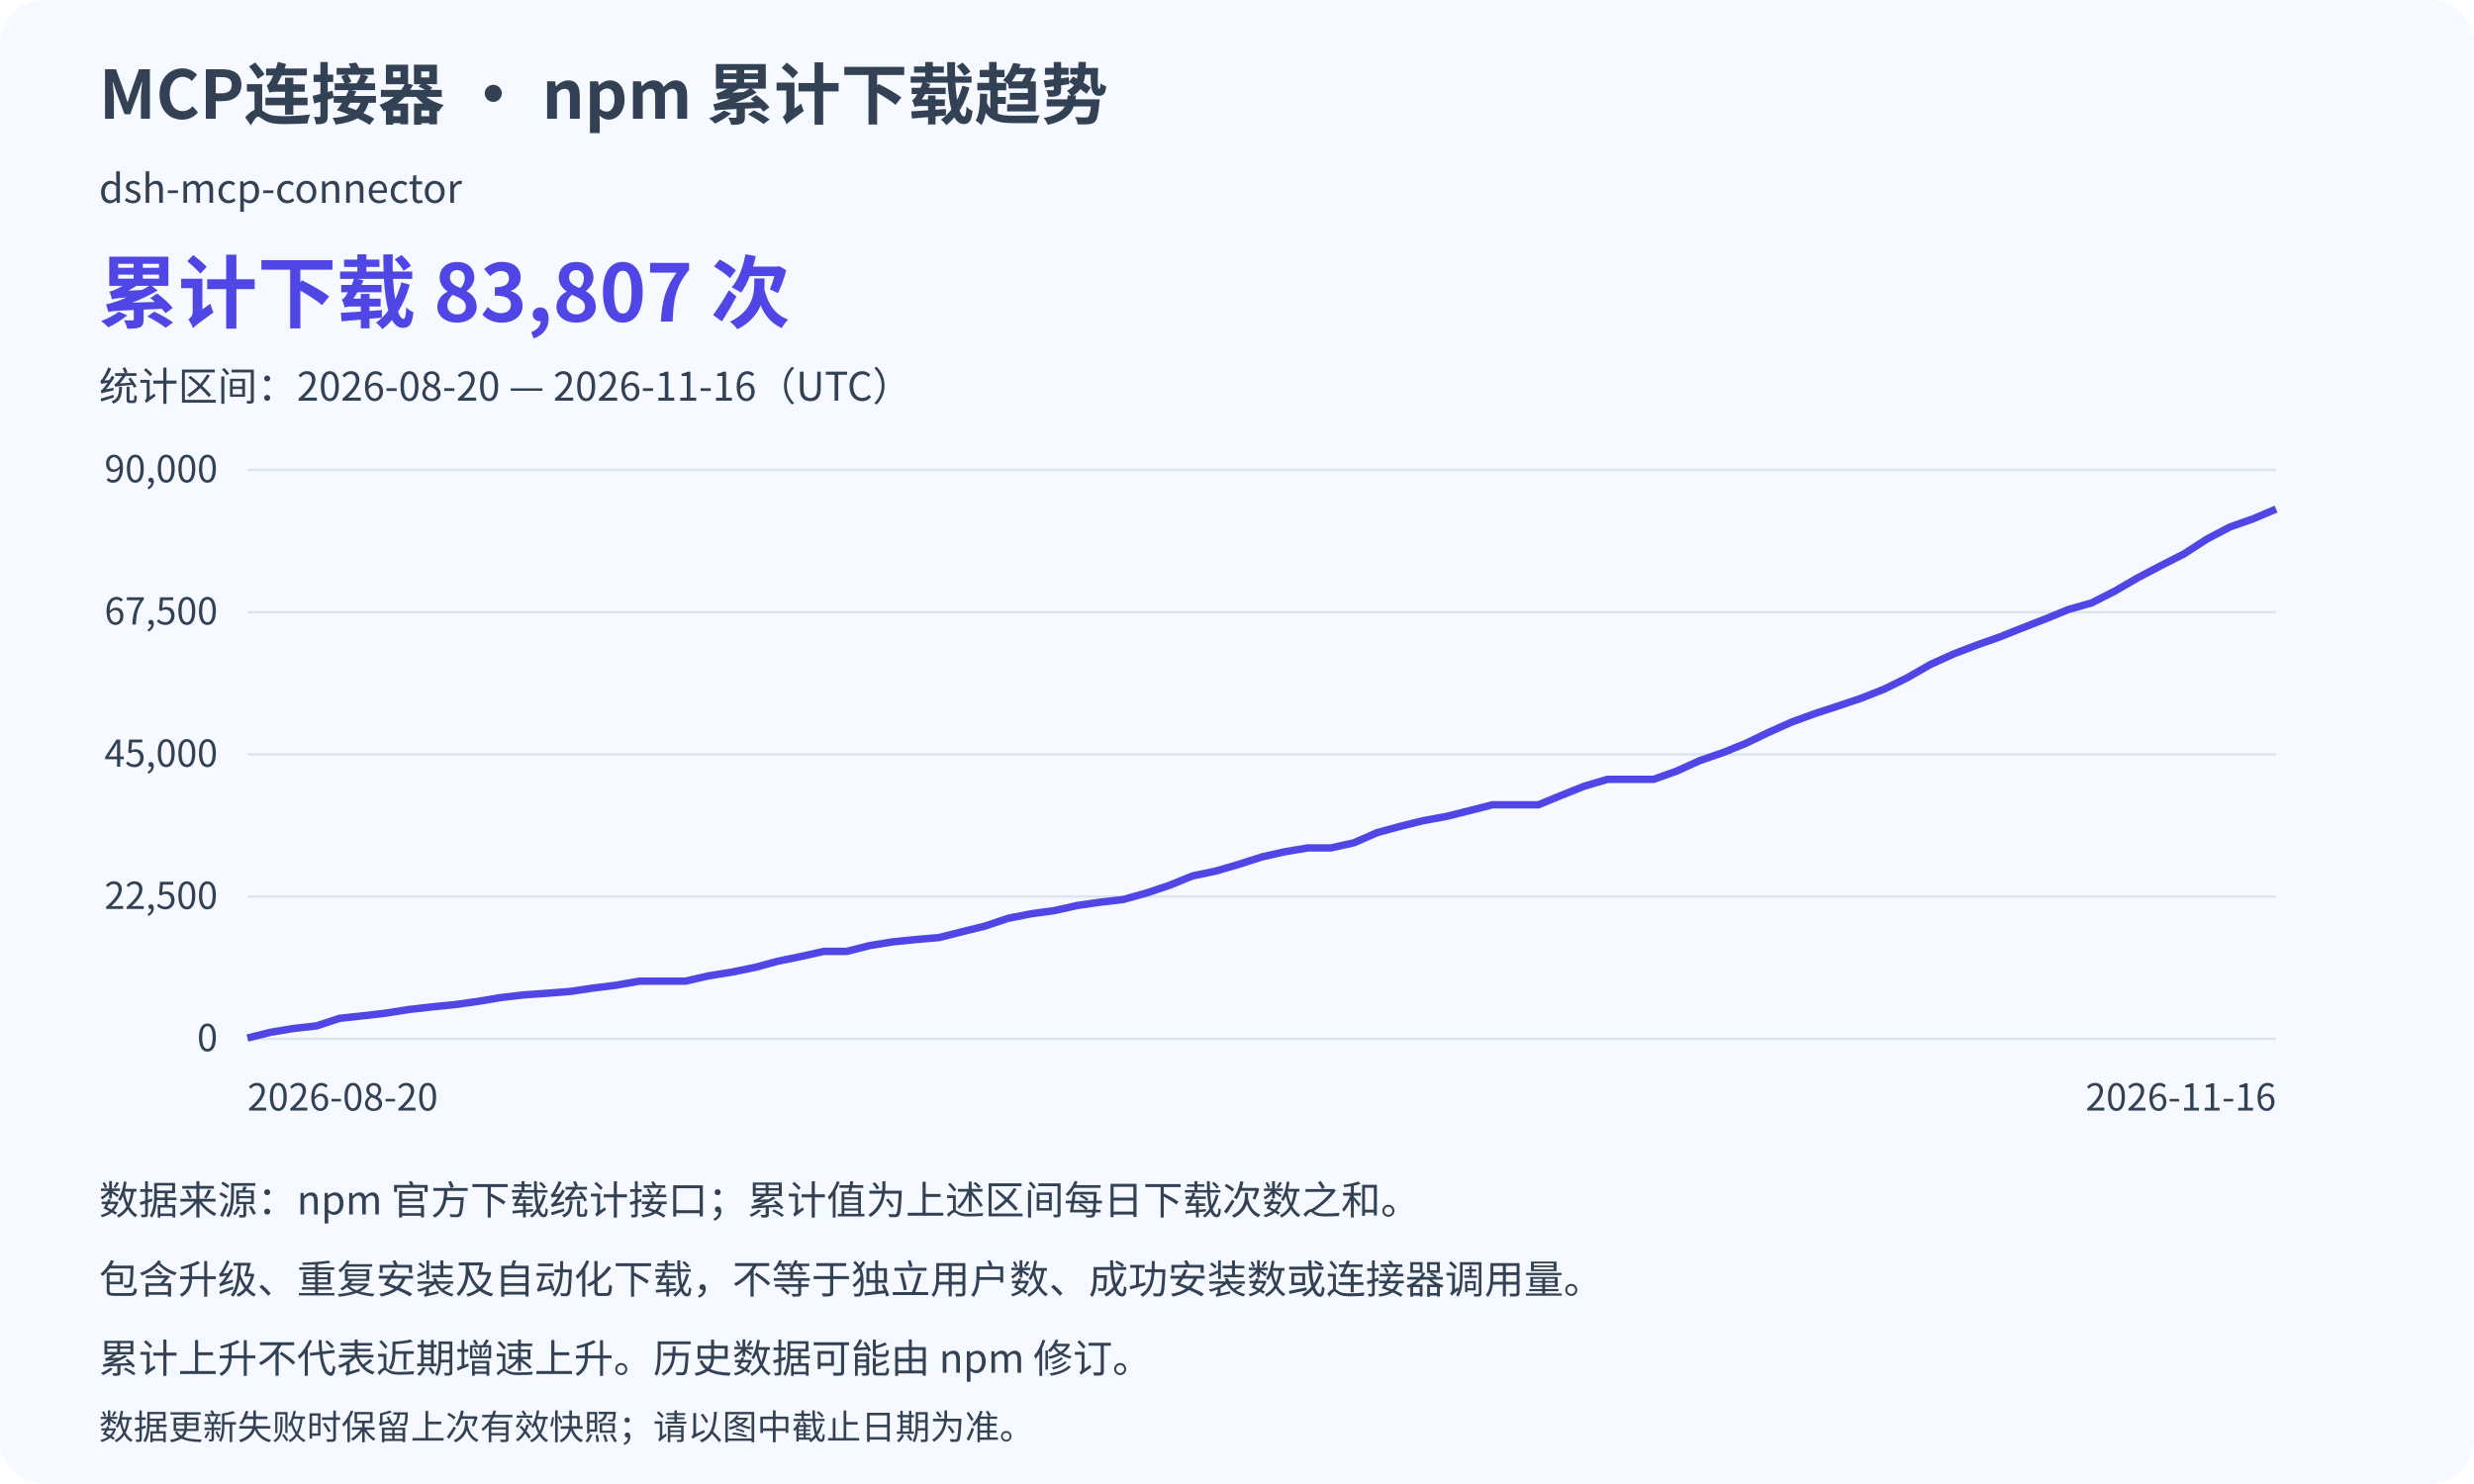
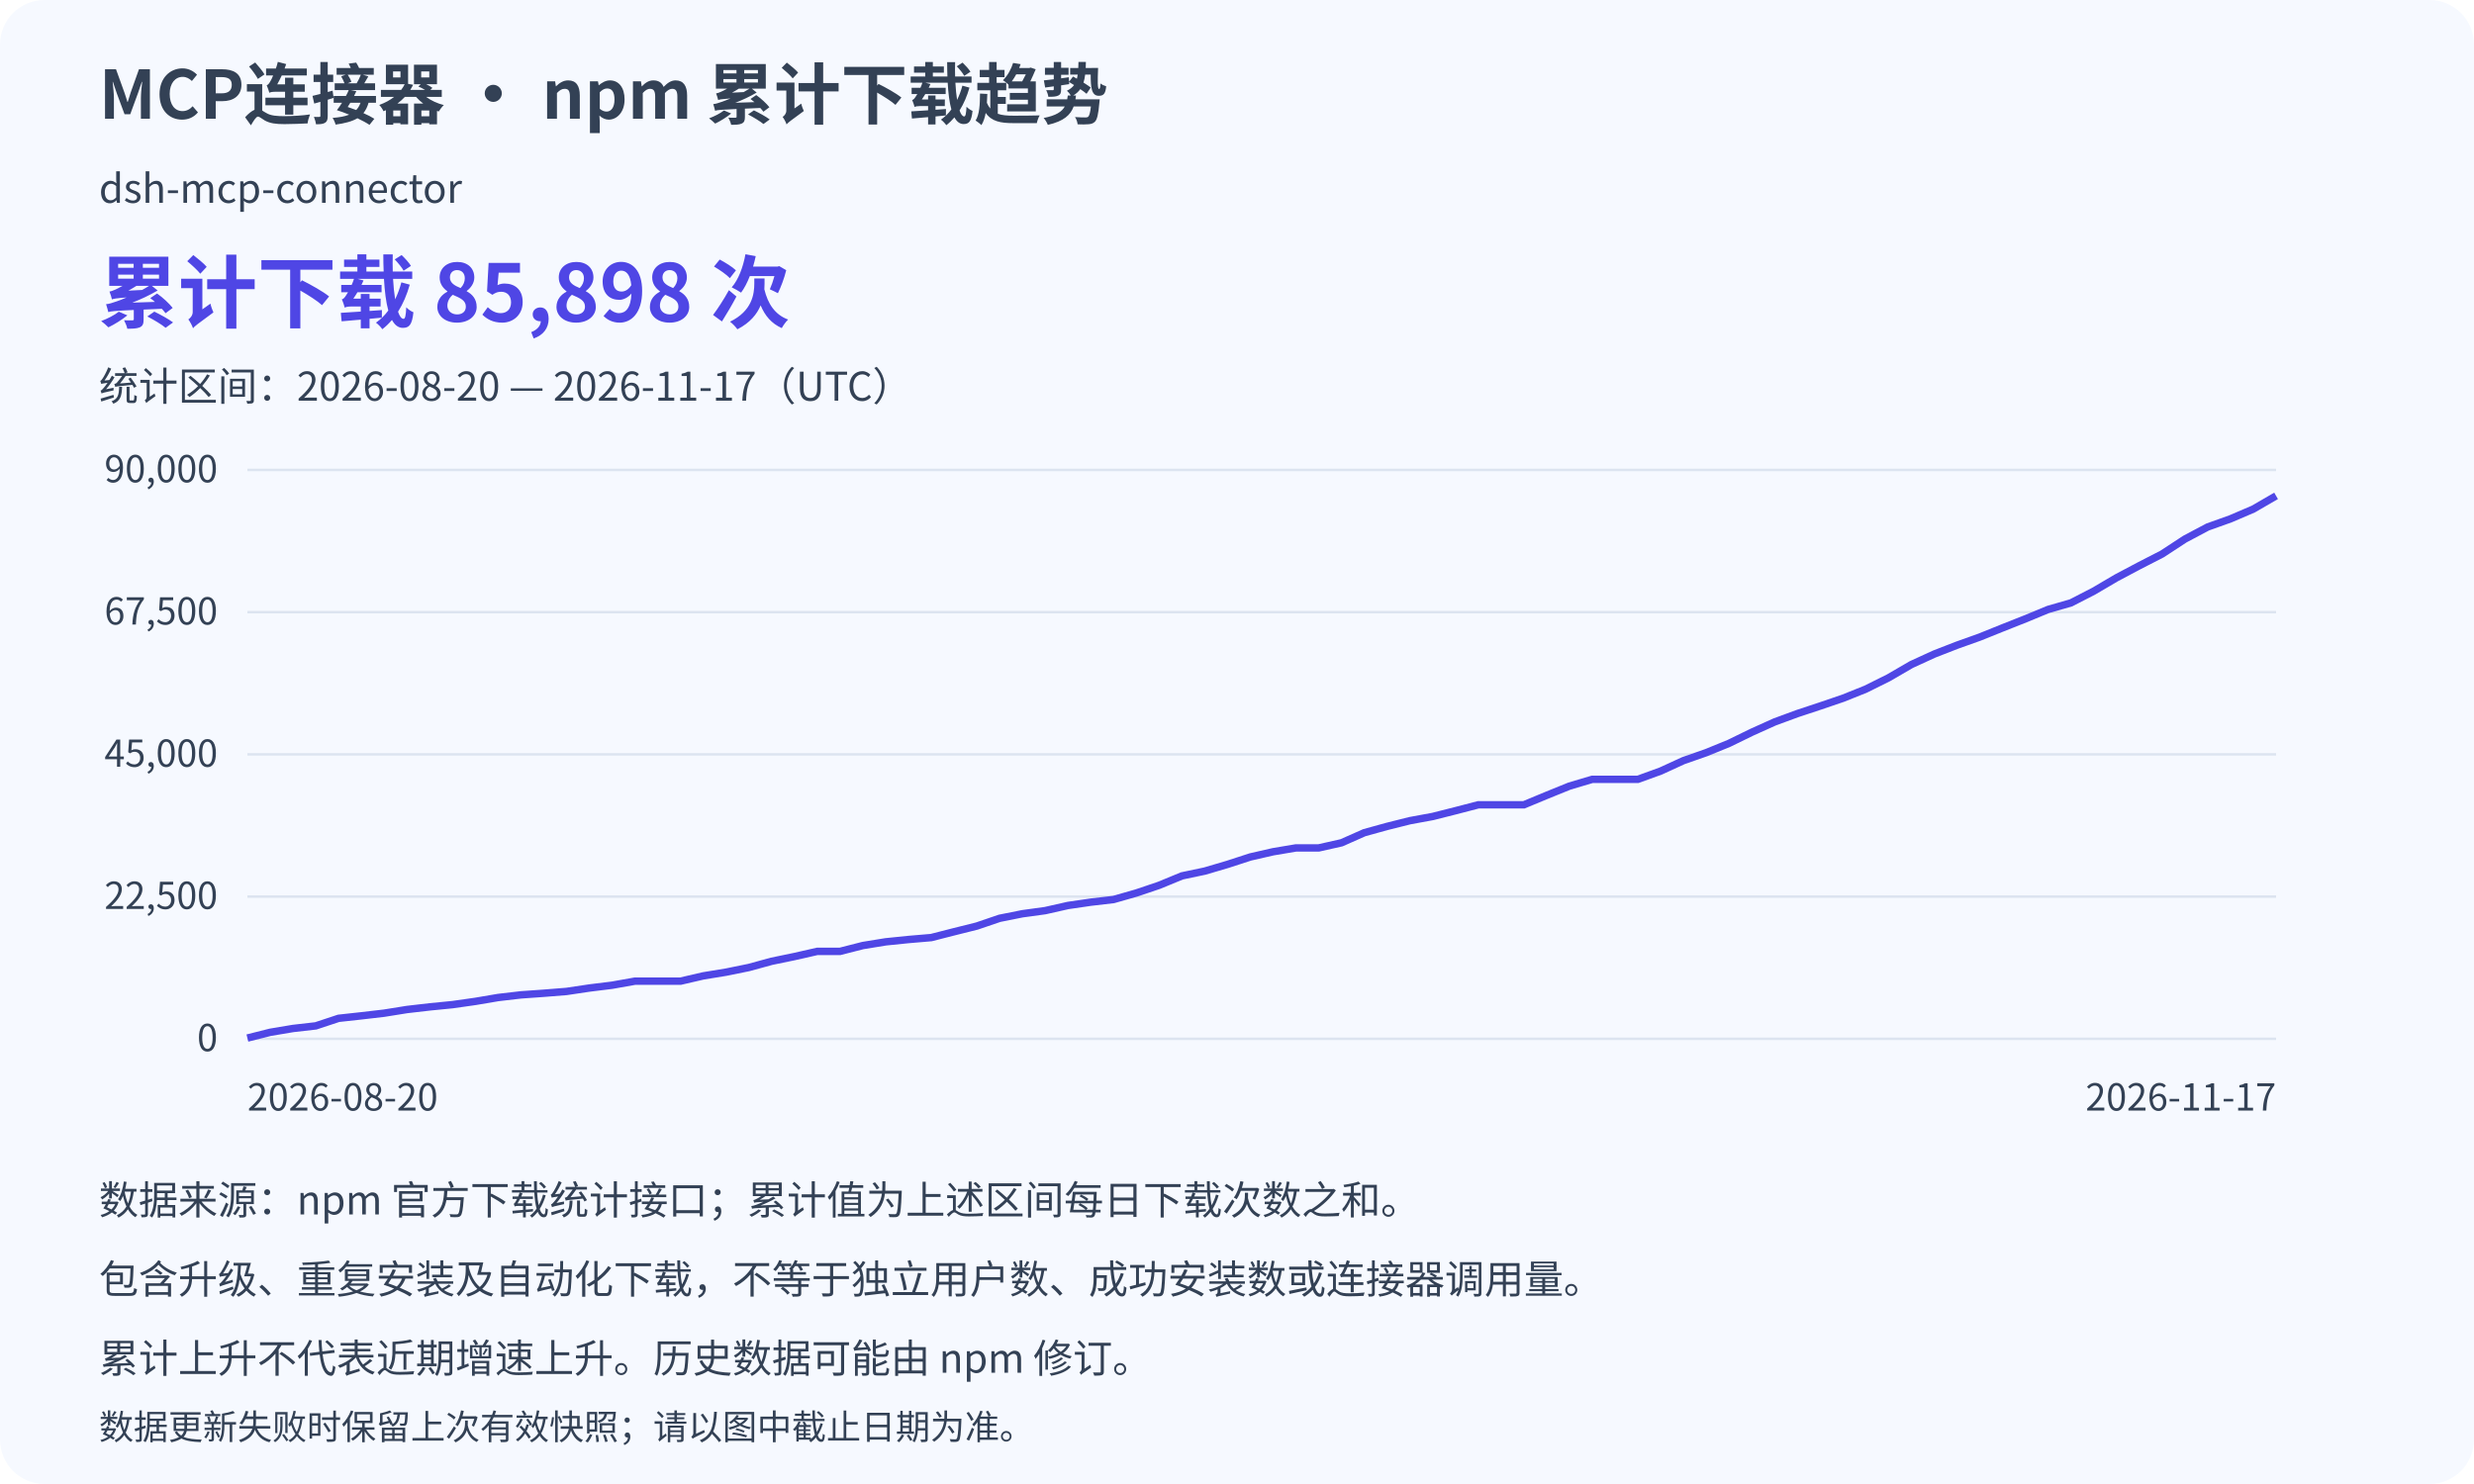
<svg xmlns="http://www.w3.org/2000/svg" width="1000" height="600" viewBox="0 0 1000 600" role="img" aria-labelledby="title desc">
  <rect width="1000" height="600" rx="18" fill="#f6f9ff" />
  <g font-family="Noto Sans CJK SC, Arial Unicode MS, sans-serif" fill="#334155">
    <text x="40" y="48" font-size="27" font-weight="bold">MCP连接器 · npm 累计下载趋势</text>
    <text x="40" y="82" font-size="16">dsh-mcp-connector</text>
-     <text x="40" y="130" font-size="32" font-weight="bold" fill="#4f46e5">累计下载 83,807 次</text>
-     <text x="40" y="162" font-size="16">统计区间：2026-08-20 — 2026-11-16（UTC）</text>
+     <text x="40" y="130" font-size="32" font-weight="bold" fill="#4f46e5">累计下载 85,898 次</text>
+     <text x="40" y="162" font-size="16">统计区间：2026-08-20 — 2026-11-17（UTC）</text>
    <path d="M100 420 H920" stroke="#dce4f0" />
    <text x="88" y="425" text-anchor="end" font-size="15">0</text>
    <path d="M100 362.5 H920" stroke="#dce4f0" />
    <text x="88" y="367.5" text-anchor="end" font-size="15">22,500</text>
    <path d="M100 305 H920" stroke="#dce4f0" />
    <text x="88" y="310" text-anchor="end" font-size="15">45,000</text>
    <path d="M100 247.5 H920" stroke="#dce4f0" />
    <text x="88" y="252.5" text-anchor="end" font-size="15">67,500</text>
    <path d="M100 190 H920" stroke="#dce4f0" />
    <text x="88" y="195" text-anchor="end" font-size="15">90,000</text>
-     <path d="M100,419.698 L109.318,417.375 L118.636,415.827 L127.955,414.771 L137.273,411.72 L146.591,410.711 L155.909,409.637 L165.227,408.158 L174.545,407.094 L183.864,406.185 L193.182,404.874 L202.5,403.31 L211.818,402.236 L221.136,401.587 L230.455,400.851 L239.773,399.474 L249.091,398.334 L258.409,396.696 L267.727,396.696 L277.045,396.696 L286.364,394.559 L295.682,393.057 L305,391.176 L314.318,388.651 L323.636,386.745 L332.955,384.652 L342.273,384.652 L351.591,382.295 L360.909,380.798 L370.227,379.86 L379.545,379.078 L388.864,376.722 L398.182,374.419 L407.5,371.281 L416.818,369.441 L426.136,368.176 L435.455,366.096 L444.773,364.754 L454.091,363.683 L463.409,361.051 L472.727,357.931 L482.045,354.133 L491.364,352.196 L500.682,349.479 L510,346.482 L519.318,344.373 L528.636,342.825 L537.955,342.825 L547.273,340.752 L556.591,336.666 L565.909,334.121 L575.227,331.813 L584.545,330.116 L593.864,327.788 L603.182,325.391 L612.5,325.391 L621.818,325.391 L631.136,321.563 L640.455,317.826 L649.773,315.094 L659.091,315.094 L668.409,315.094 L677.727,311.757 L687.045,307.533 L696.364,304.31 L705.682,300.543 L715,296.048 L724.318,291.898 L733.636,288.504 L742.955,285.453 L752.273,282.314 L761.591,278.619 L770.909,274.037 L780.227,268.683 L789.545,264.454 L798.864,260.868 L808.182,257.579 L817.5,253.863 L826.818,250.214 L836.136,246.406 L845.455,243.759 L854.773,239.016 L864.091,233.603 L873.409,228.719 L882.727,223.986 L892.045,217.953 L901.364,213.064 L910.682,209.772 L920,205.827" stroke="#4f46e5" stroke-width="3" fill="none" />
+     <path d="M100,419.698 L109.213,417.375 L118.427,415.827 L127.64,414.771 L136.854,411.72 L146.067,410.711 L155.281,409.637 L164.494,408.158 L173.708,407.094 L182.921,406.185 L192.135,404.874 L201.348,403.31 L210.562,402.236 L219.775,401.587 L228.989,400.851 L238.202,399.474 L247.416,398.334 L256.629,396.696 L265.843,396.696 L275.056,396.696 L284.27,394.559 L293.483,393.057 L302.697,391.176 L311.91,388.651 L321.124,386.745 L330.337,384.652 L339.551,384.652 L348.764,382.295 L357.978,380.798 L367.191,379.86 L376.404,379.078 L385.618,376.722 L394.831,374.419 L404.045,371.281 L413.258,369.441 L422.472,368.176 L431.685,366.096 L440.899,364.754 L450.112,363.683 L459.326,361.051 L468.539,357.931 L477.753,354.133 L486.966,352.196 L496.18,349.479 L505.393,346.482 L514.607,344.373 L523.82,342.825 L533.034,342.825 L542.247,340.752 L551.461,336.666 L560.674,334.121 L569.888,331.813 L579.101,330.116 L588.315,327.788 L597.528,325.391 L606.742,325.391 L615.955,325.391 L625.169,321.563 L634.382,317.826 L643.596,315.094 L652.809,315.094 L662.022,315.094 L671.236,311.757 L680.449,307.533 L689.663,304.31 L698.876,300.543 L708.09,296.048 L717.303,291.898 L726.517,288.504 L735.73,285.453 L744.944,282.314 L754.157,278.619 L763.371,274.037 L772.584,268.683 L781.798,264.454 L791.011,260.868 L800.225,257.579 L809.438,253.863 L818.652,250.214 L827.865,246.406 L837.079,243.759 L846.292,239.016 L855.506,233.603 L864.719,228.719 L873.933,223.986 L883.146,217.953 L892.36,213.064 L901.573,209.772 L910.787,205.827 L920,200.483" stroke="#4f46e5" stroke-width="3" fill="none" />
    <text x="100" y="449" font-size="15">2026-08-20</text>
-     <text x="920" y="449" text-anchor="end" font-size="15">2026-11-16</text>
+     <text x="920" y="449" text-anchor="end" font-size="15">2026-11-17</text>
    <text x="40" y="491" font-size="16">数据来源：npm 官方下载统计接口；累计值为上述区间每日下载次数之和。</text>
    <text x="40" y="523" font-size="16">包含升级、重复安装及自动化下载，不等于独立用户数、成功安装数或连接器调用量。</text>
    <text x="40" y="555" font-size="16">累计上升不代表近期增速上升。历史数据可能由 npm 修订。</text>
    <text x="40" y="582" font-size="14">数据更新失败时保留上次有效快照；请以图中截止日期为准。</text>
  </g>
</svg>
